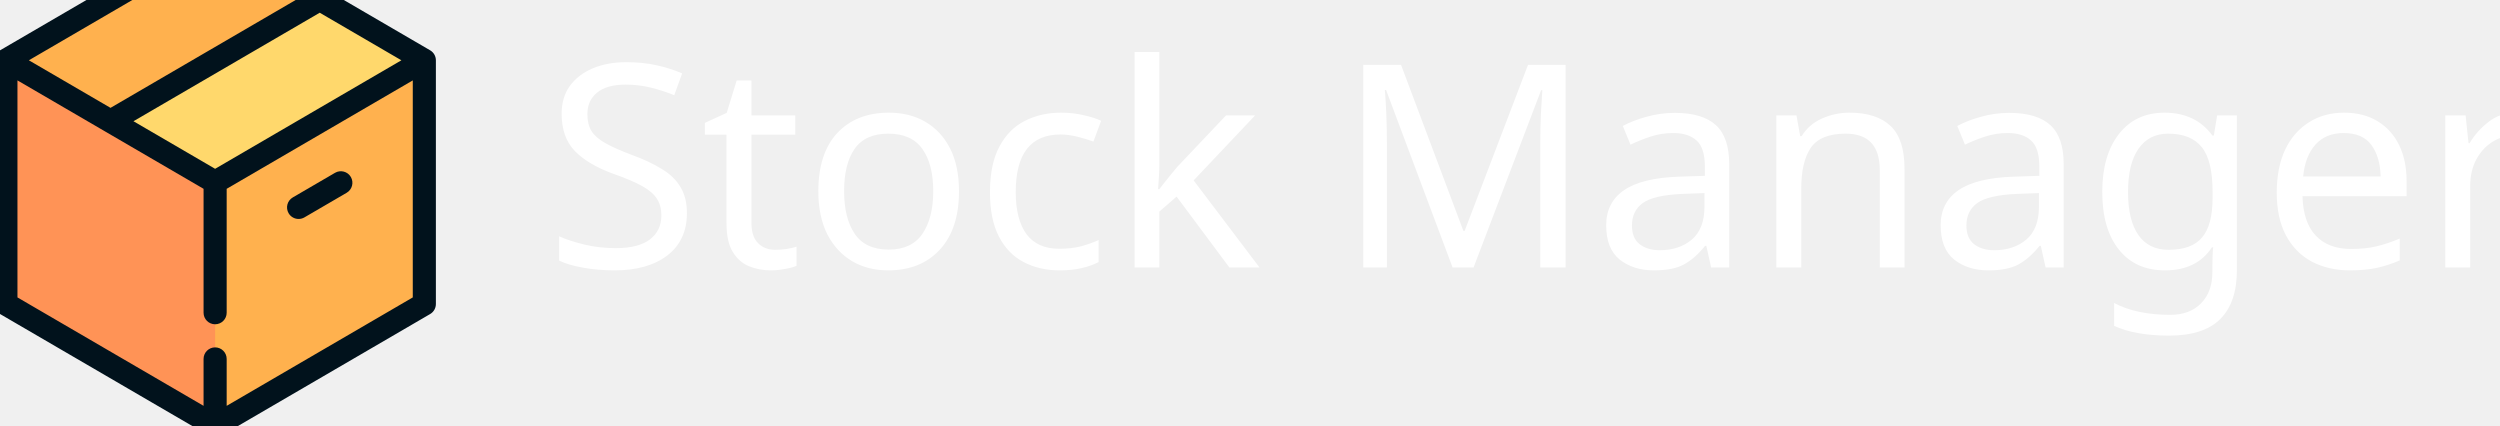
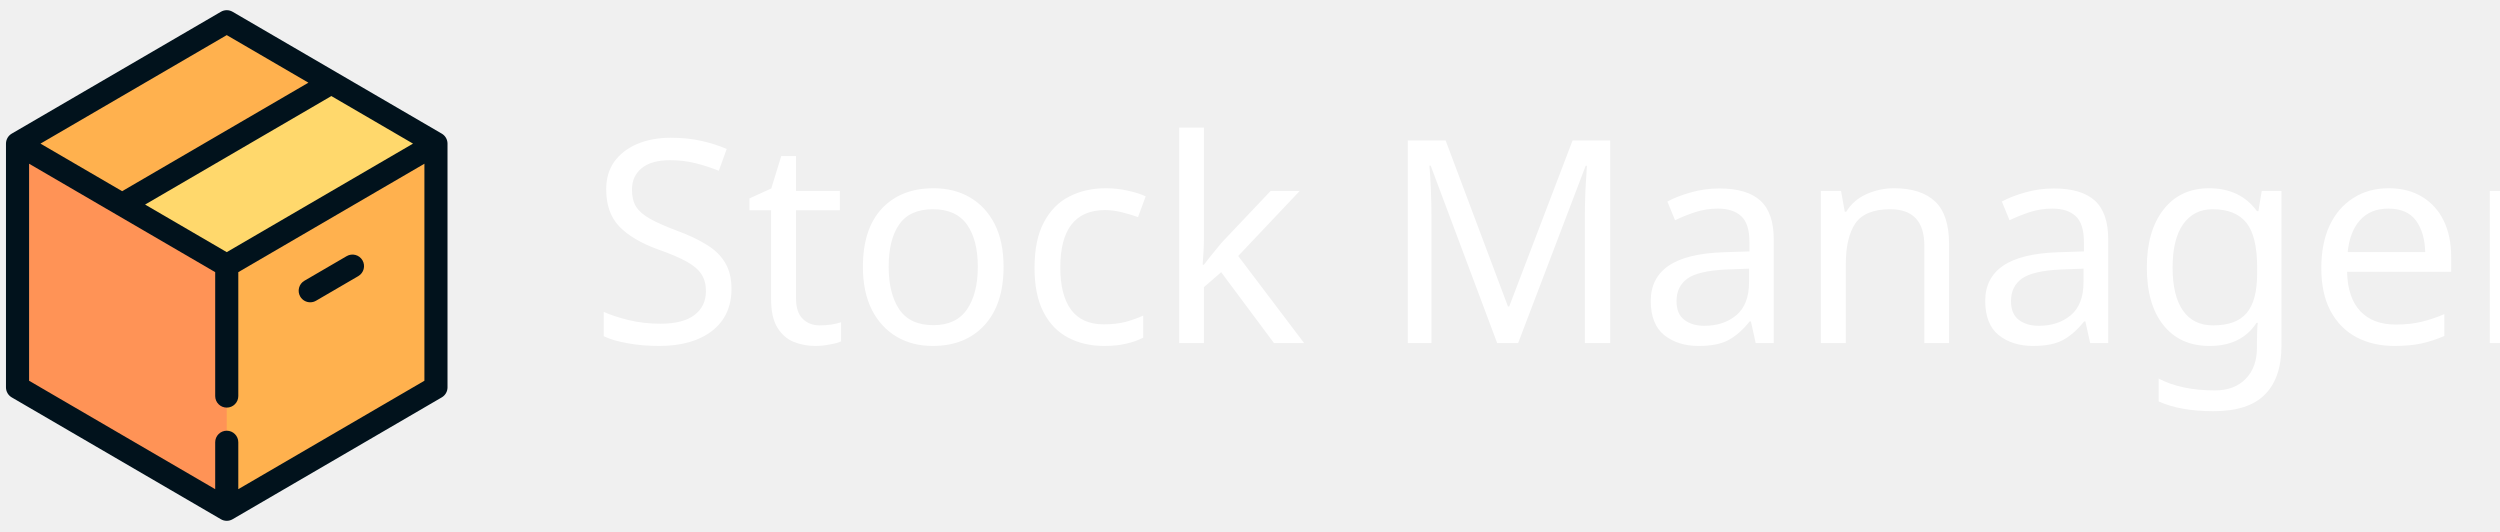
- <svg xmlns="http://www.w3.org/2000/svg" width="188" height="32" viewBox="0 0 188 32" fill="none" version="1.1" id="svg26">
+ <svg xmlns="http://www.w3.org/2000/svg" id="svg26" version="1.1" fill="none" viewBox="0 0 188 40" height="40" width="188">
  <defs id="defs30" />
-   <text xml:space="preserve" style="font-style:normal;font-weight:normal;font-size:21.333px;line-height:1.15;font-family:sans-serif;letter-spacing:0px;word-spacing:0px;fill:#2b0000;fill-opacity:1;stroke:none" x="40.952" y="20.112" id="text861">
-     <tspan id="tspan859" x="40.952" y="20.112" style="font-style:normal;font-variant:normal;font-weight:normal;font-stretch:normal;font-size:21.333px;font-family:'Berlin Sans FB';-inkscape-font-specification:'Berlin Sans FB';fill:#ffffff">Stock Manager</tspan>
+   <text id="text861" y="25.795" x="44.304" style="font-style:normal;font-weight:normal;font-size:21.333px;line-height:1.15;font-family:sans-serif;letter-spacing:0px;word-spacing:0px;fill:#ffffff;fill-opacity:1;stroke:none;" xml:space="preserve">
+     <tspan style="font-style:normal;font-variant:normal;font-weight:normal;font-stretch:normal;font-size:21.333px;font-family:'Berlin Sans FB';-inkscape-font-specification:'Berlin Sans FB';fill:#ffffff;" y="25.795" x="44.304" id="tspan859">Stock Manager</tspan>
  </text>
-   <g id="g987" transform="matrix(0.075,0,0,0.075,-3.023156,-5.500736)">
-     <polygon id="polygon914" points="256,500.417 221.249,221.25 465.769,133.793 465.769,378.209 " style="fill:#ffb14e" />
-     <polygon id="polygon916" points="46.23,378.209 46.23,133.793 256,221.25 256,500.417 " style="fill:#ff9356" />
-     <polygon id="polygon918" points="360.89,72.689 300.932,169.361 151.109,194.897 46.23,133.793 256,11.585 " style="fill:#ffb14e" />
-     <polygon id="polygon920" points="151.109,194.897 360.89,72.689 465.769,133.793 256,256.001 " style="fill:#ffd86c" />
+   <g transform="matrix(0.075,0,0,0.075,-2.148738,0.7659306)" id="g987">
+     <polygon style="fill:#ffb14e" points="465.769,133.793 465.769,378.209 256,500.417 221.249,221.25 " id="polygon914" />
+     <polygon style="fill:#ff9356" points="256,221.25 256,500.417 46.23,378.209 46.23,133.793 " id="polygon916" />
+     <polygon style="fill:#ffb14e" points="360.89,72.689 300.932,169.361 151.109,194.897 46.23,133.793 256,11.585 " id="polygon918" />
+     <polygon style="fill:#ffd86c" points="465.769,133.793 256,256.001 151.109,194.897 360.89,72.689 " id="polygon920" />
    <g id="g926">
-       <path id="path922" d="m 477.341,133.591 c -0.007,-0.373 -0.031,-0.745 -0.074,-1.113 -0.013,-0.116 -0.023,-0.233 -0.041,-0.348 -0.066,-0.449 -0.152,-0.895 -0.269,-1.333 -0.015,-0.058 -0.037,-0.112 -0.053,-0.169 -0.109,-0.382 -0.239,-0.758 -0.386,-1.127 -0.047,-0.118 -0.098,-0.235 -0.149,-0.352 -0.146,-0.335 -0.308,-0.661 -0.487,-0.982 -0.045,-0.08 -0.085,-0.163 -0.131,-0.242 -0.235,-0.401 -0.493,-0.79 -0.778,-1.163 -0.022,-0.029 -0.049,-0.057 -0.071,-0.086 -0.257,-0.33 -0.536,-0.646 -0.832,-0.95 -0.081,-0.083 -0.166,-0.164 -0.249,-0.246 -0.261,-0.251 -0.534,-0.491 -0.821,-0.721 -0.089,-0.072 -0.174,-0.146 -0.265,-0.214 -0.36,-0.271 -0.734,-0.529 -1.134,-0.761 L 261.831,1.575 c -3.604,-2.1 -8.058,-2.1 -11.661,0 L 40.398,123.783 c -0.4,0.233 -0.774,0.49 -1.134,0.761 -0.092,0.068 -0.176,0.144 -0.265,0.214 -0.287,0.229 -0.561,0.469 -0.821,0.721 -0.085,0.081 -0.168,0.162 -0.249,0.246 -0.295,0.303 -0.575,0.62 -0.832,0.95 -0.023,0.029 -0.049,0.057 -0.071,0.086 -0.285,0.373 -0.542,0.762 -0.778,1.163 -0.046,0.079 -0.087,0.162 -0.131,0.242 -0.178,0.321 -0.341,0.648 -0.487,0.982 -0.051,0.117 -0.102,0.234 -0.149,0.352 -0.147,0.37 -0.277,0.745 -0.386,1.127 -0.016,0.057 -0.038,0.112 -0.053,0.169 -0.117,0.438 -0.203,0.884 -0.269,1.333 -0.016,0.115 -0.027,0.232 -0.041,0.348 -0.043,0.37 -0.067,0.74 -0.074,1.113 -0.001,0.067 -0.014,0.133 -0.014,0.202 v 244.416 c 0,4.123 2.19,7.934 5.752,10.009 l 209.772,122.208 c 0.034,0.02 0.068,0.031 0.102,0.05 0.414,0.236 0.84,0.453 1.283,0.637 0.005,0.002 0.01,0.003 0.016,0.006 0.419,0.174 0.853,0.316 1.295,0.44 0.112,0.031 0.224,0.059 0.337,0.087 0.346,0.086 0.699,0.155 1.056,0.21 0.119,0.019 0.237,0.041 0.357,0.054 0.455,0.054 0.915,0.09 1.384,0.09 0.469,0 0.93,-0.036 1.384,-0.09 0.119,-0.014 0.237,-0.036 0.357,-0.054 0.358,-0.054 0.71,-0.124 1.056,-0.21 0.112,-0.028 0.225,-0.054 0.337,-0.087 0.443,-0.124 0.876,-0.266 1.295,-0.44 0.005,-0.002 0.01,-0.003 0.016,-0.006 0.444,-0.184 0.87,-0.401 1.283,-0.637 0.034,-0.019 0.068,-0.031 0.102,-0.05 L 471.6,388.217 c 3.562,-2.076 5.753,-5.887 5.753,-10.009 V 133.792 c 0.002,-0.068 -0.01,-0.132 -0.012,-0.201 z M 256,242.595 174.126,194.897 360.886,86.095 442.761,133.793 Z M 256,24.99 337.874,72.688 151.114,181.49 69.24,133.793 Z M 454.188,371.551 267.584,480.263 v -47.031 c 0,-6.398 -5.186,-11.584 -11.584,-11.584 -6.398,0 -11.584,5.186 -11.584,11.584 v 47.031 L 57.812,371.551 V 153.947 l 87.603,51.036 c 0.006,0.003 0.013,0.007 0.019,0.012 l 98.983,57.664 v 124.239 c 0,6.398 5.186,11.584 11.584,11.584 6.398,0 11.584,-5.186 11.584,-11.584 V 262.658 L 454.189,153.947 Z" style="fill:#01121c" />
-       <path id="path924" d="m 329.687,287.138 c 2.152,3.694 6.033,5.755 10.02,5.755 1.98,0 3.986,-0.507 5.82,-1.577 l 42.378,-24.688 c 5.528,-3.22 7.398,-10.312 4.178,-15.84 -3.22,-5.528 -10.313,-7.397 -15.84,-4.178 l -42.378,24.688 c -5.527,3.221 -7.398,10.312 -4.178,15.84 z" style="fill:#01121c" />
+       <path style="fill:#01121c" d="m 477.341,133.591 c -0.007,-0.373 -0.031,-0.745 -0.074,-1.113 -0.013,-0.116 -0.023,-0.233 -0.041,-0.348 -0.066,-0.449 -0.152,-0.895 -0.269,-1.333 -0.015,-0.058 -0.037,-0.112 -0.053,-0.169 -0.109,-0.382 -0.239,-0.758 -0.386,-1.127 -0.047,-0.118 -0.098,-0.235 -0.149,-0.352 -0.146,-0.335 -0.308,-0.661 -0.487,-0.982 -0.045,-0.08 -0.085,-0.163 -0.131,-0.242 -0.235,-0.401 -0.493,-0.79 -0.778,-1.163 -0.022,-0.029 -0.049,-0.057 -0.071,-0.086 -0.257,-0.33 -0.536,-0.646 -0.832,-0.95 -0.081,-0.083 -0.166,-0.164 -0.249,-0.246 -0.261,-0.251 -0.534,-0.491 -0.821,-0.721 -0.089,-0.072 -0.174,-0.146 -0.265,-0.214 -0.36,-0.271 -0.734,-0.529 -1.134,-0.761 L 261.831,1.575 c -3.604,-2.1 -8.058,-2.1 -11.661,0 L 40.398,123.783 c -0.4,0.233 -0.774,0.49 -1.134,0.761 -0.092,0.068 -0.176,0.144 -0.265,0.214 -0.287,0.229 -0.561,0.469 -0.821,0.721 -0.085,0.081 -0.168,0.162 -0.249,0.246 -0.295,0.303 -0.575,0.62 -0.832,0.95 -0.023,0.029 -0.049,0.057 -0.071,0.086 -0.285,0.373 -0.542,0.762 -0.778,1.163 -0.046,0.079 -0.087,0.162 -0.131,0.242 -0.178,0.321 -0.341,0.648 -0.487,0.982 -0.051,0.117 -0.102,0.234 -0.149,0.352 -0.147,0.37 -0.277,0.745 -0.386,1.127 -0.016,0.057 -0.038,0.112 -0.053,0.169 -0.117,0.438 -0.203,0.884 -0.269,1.333 -0.016,0.115 -0.027,0.232 -0.041,0.348 -0.043,0.37 -0.067,0.74 -0.074,1.113 -0.001,0.067 -0.014,0.133 -0.014,0.202 v 244.416 c 0,4.123 2.19,7.934 5.752,10.009 l 209.772,122.208 c 0.034,0.02 0.068,0.031 0.102,0.05 0.414,0.236 0.84,0.453 1.283,0.637 0.005,0.002 0.01,0.003 0.016,0.006 0.419,0.174 0.853,0.316 1.295,0.44 0.112,0.031 0.224,0.059 0.337,0.087 0.346,0.086 0.699,0.155 1.056,0.21 0.119,0.019 0.237,0.041 0.357,0.054 0.455,0.054 0.915,0.09 1.384,0.09 0.469,0 0.93,-0.036 1.384,-0.09 0.119,-0.014 0.237,-0.036 0.357,-0.054 0.358,-0.054 0.71,-0.124 1.056,-0.21 0.112,-0.028 0.225,-0.054 0.337,-0.087 0.443,-0.124 0.876,-0.266 1.295,-0.44 0.005,-0.002 0.01,-0.003 0.016,-0.006 0.444,-0.184 0.87,-0.401 1.283,-0.637 0.034,-0.019 0.068,-0.031 0.102,-0.05 L 471.6,388.217 c 3.562,-2.076 5.753,-5.887 5.753,-10.009 V 133.792 c 0.002,-0.068 -0.01,-0.132 -0.012,-0.201 z M 256,242.595 174.126,194.897 360.886,86.095 442.761,133.793 Z M 256,24.99 337.874,72.688 151.114,181.49 69.24,133.793 Z M 454.188,371.551 267.584,480.263 v -47.031 c 0,-6.398 -5.186,-11.584 -11.584,-11.584 -6.398,0 -11.584,5.186 -11.584,11.584 v 47.031 L 57.812,371.551 V 153.947 l 87.603,51.036 c 0.006,0.003 0.013,0.007 0.019,0.012 l 98.983,57.664 v 124.239 c 0,6.398 5.186,11.584 11.584,11.584 6.398,0 11.584,-5.186 11.584,-11.584 V 262.658 L 454.189,153.947 Z" id="path922" />
+       <path style="fill:#01121c" d="m 329.687,287.138 c 2.152,3.694 6.033,5.755 10.02,5.755 1.98,0 3.986,-0.507 5.82,-1.577 l 42.378,-24.688 c 5.528,-3.22 7.398,-10.312 4.178,-15.84 -3.22,-5.528 -10.313,-7.397 -15.84,-4.178 l -42.378,24.688 c -5.527,3.221 -7.398,10.312 -4.178,15.84 z" id="path924" />
    </g>
    <g id="g928" />
    <g id="g930" />
    <g id="g932" />
    <g id="g934" />
    <g id="g936" />
    <g id="g938" />
    <g id="g940" />
    <g id="g942" />
    <g id="g944" />
    <g id="g946" />
    <g id="g948" />
    <g id="g950" />
    <g id="g952" />
    <g id="g954" />
    <g id="g956" />
  </g>
</svg>
